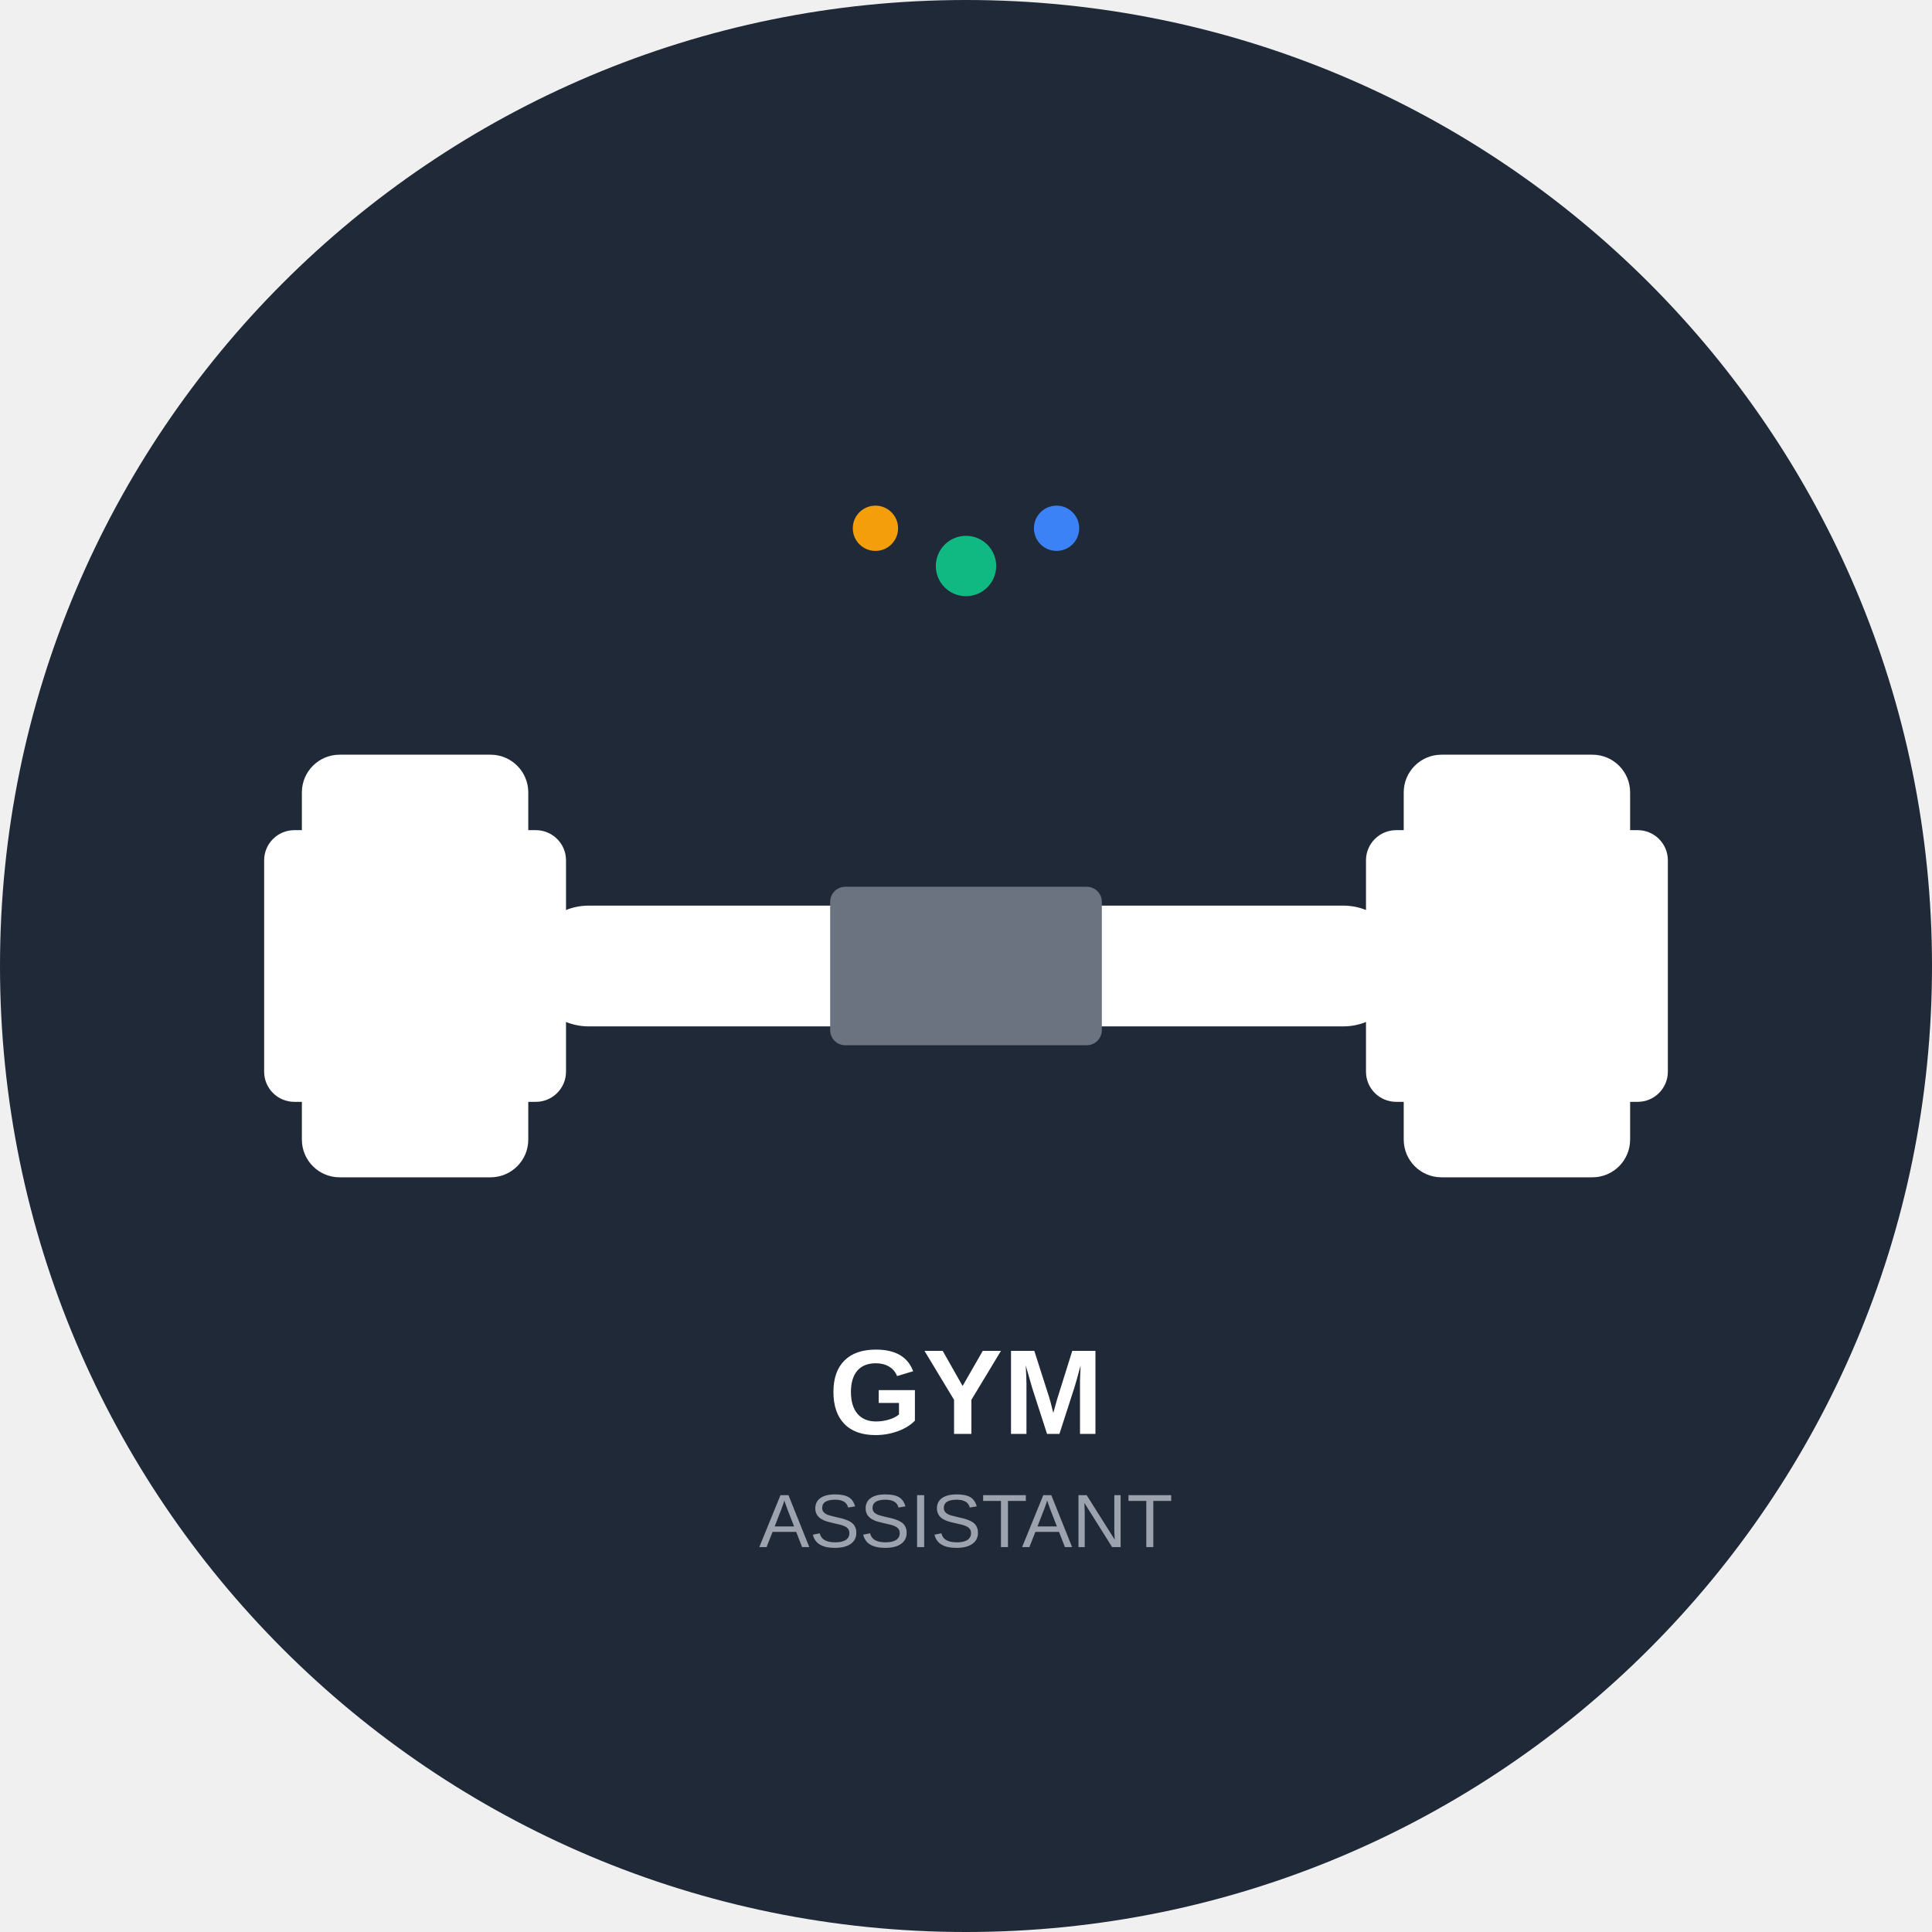
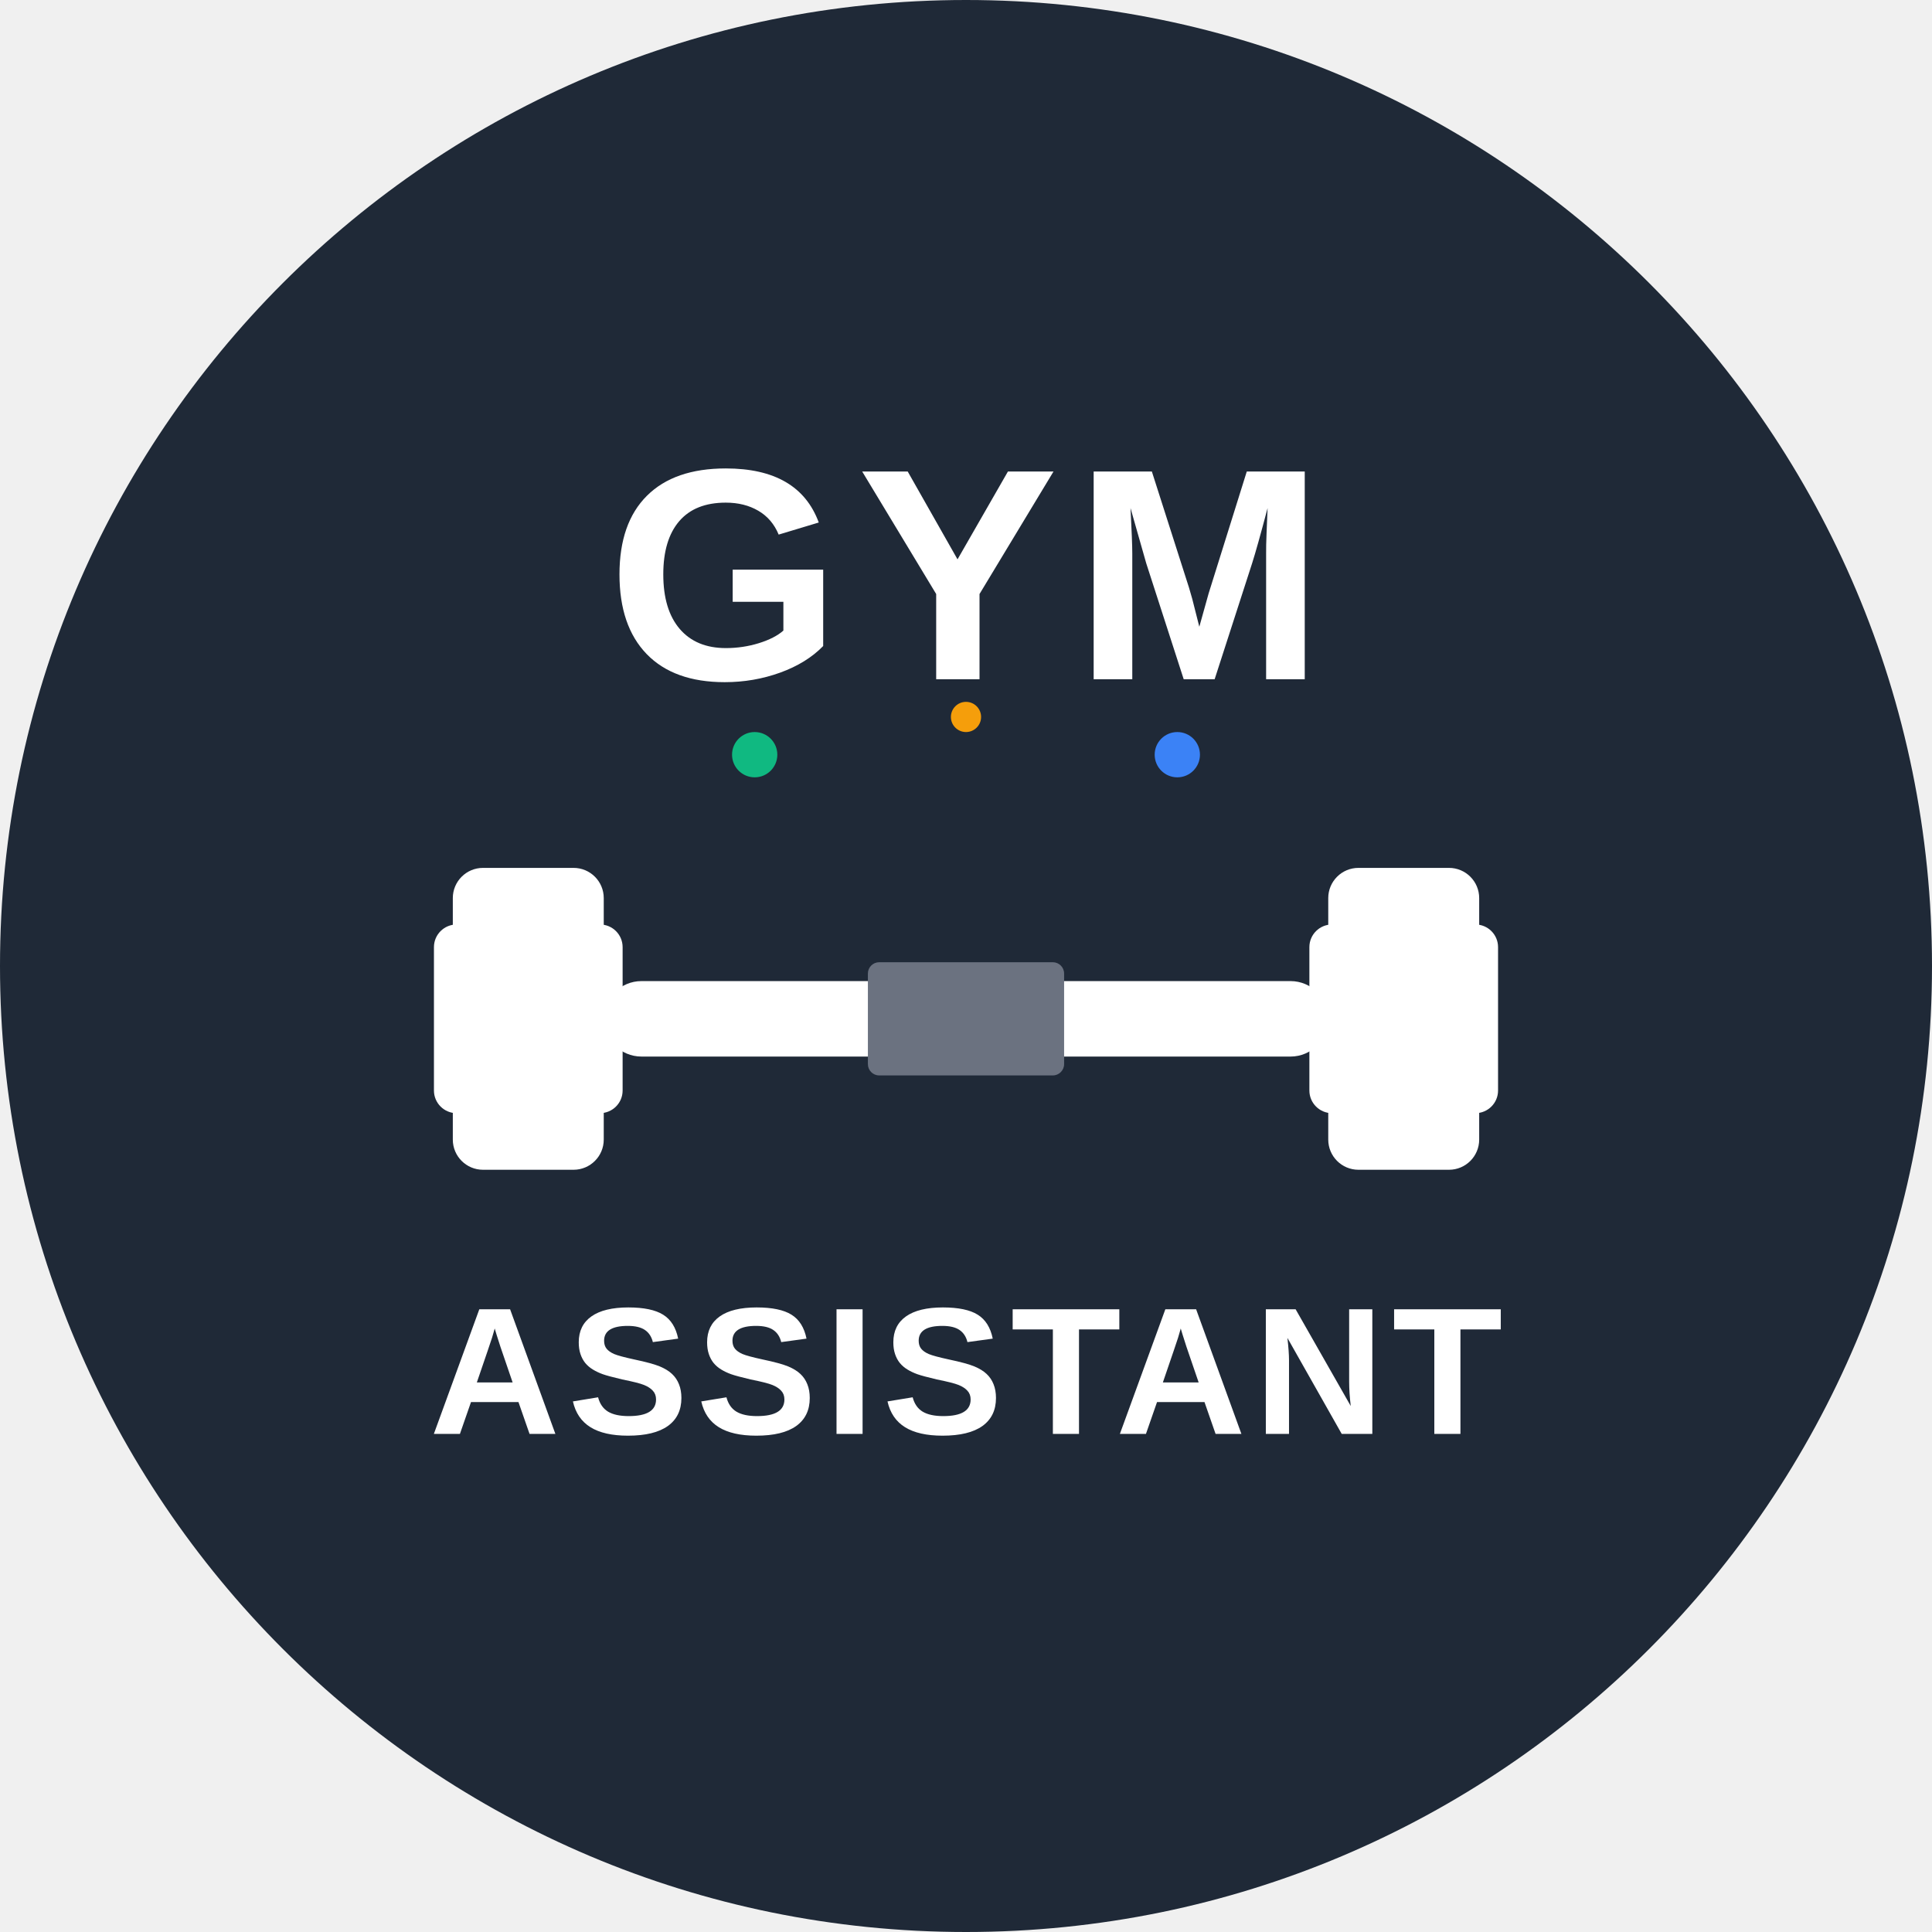
<svg xmlns="http://www.w3.org/2000/svg" viewBox="0 0 512 512" width="512" height="512">
  <circle cx="256" cy="256" r="256" fill="#1f2937" />
+   <text x="256" y="180" text-anchor="middle" fill="#ffffff" font-family="Arial, sans-serif" font-size="80" font-weight="900" letter-spacing="4px">GYM</text>
  <g fill="#ffffff">
-     <rect x="80" y="200" width="60" height="112" rx="10" />
-     <rect x="70" y="220" width="80" height="72" rx="8" />
-     <rect x="372" y="200" width="60" height="112" rx="10" />
-     <rect x="362" y="220" width="80" height="72" rx="8" />
-     <rect x="140" y="240" width="232" height="32" rx="16" />
-     <rect x="220" y="235" width="72" height="42" rx="4" fill="#6b7280" />
+     <rect x="120" y="230" width="40" height="80" rx="8" />
+     <rect x="115" y="245" width="50" height="50" rx="6" />
+     <rect x="352" y="230" width="40" height="80" rx="8" />
+     <rect x="347" y="245" width="50" height="50" rx="6" />
+     <rect x="160" y="260" width="192" height="20" rx="10" />
+     <rect x="230" y="255" width="52" height="30" rx="3" fill="#6b7280" />
  </g>
-   <circle cx="256" cy="150" r="8" fill="#10b981" />
-   <circle cx="280" cy="140" r="6" fill="#3b82f6" />
-   <circle cx="232" cy="140" r="6" fill="#f59e0b" />
-   <text x="256" y="380" text-anchor="middle" fill="#ffffff" font-family="Arial, sans-serif" font-size="32" font-weight="bold">GYM</text>
-   <text x="256" y="410" text-anchor="middle" fill="#9ca3af" font-family="Arial, sans-serif" font-size="20">ASSISTANT</text>
+   <circle cx="200" cy="200" r="6" fill="#10b981" />
+   <circle cx="312" cy="200" r="6" fill="#3b82f6" />
+   <circle cx="256" cy="190" r="4" fill="#f59e0b" />
+   <text x="256" y="380" text-anchor="middle" fill="#ffffff" font-family="Arial, sans-serif" font-size="48" font-weight="700" letter-spacing="2px">ASSISTANT</text>
</svg>
